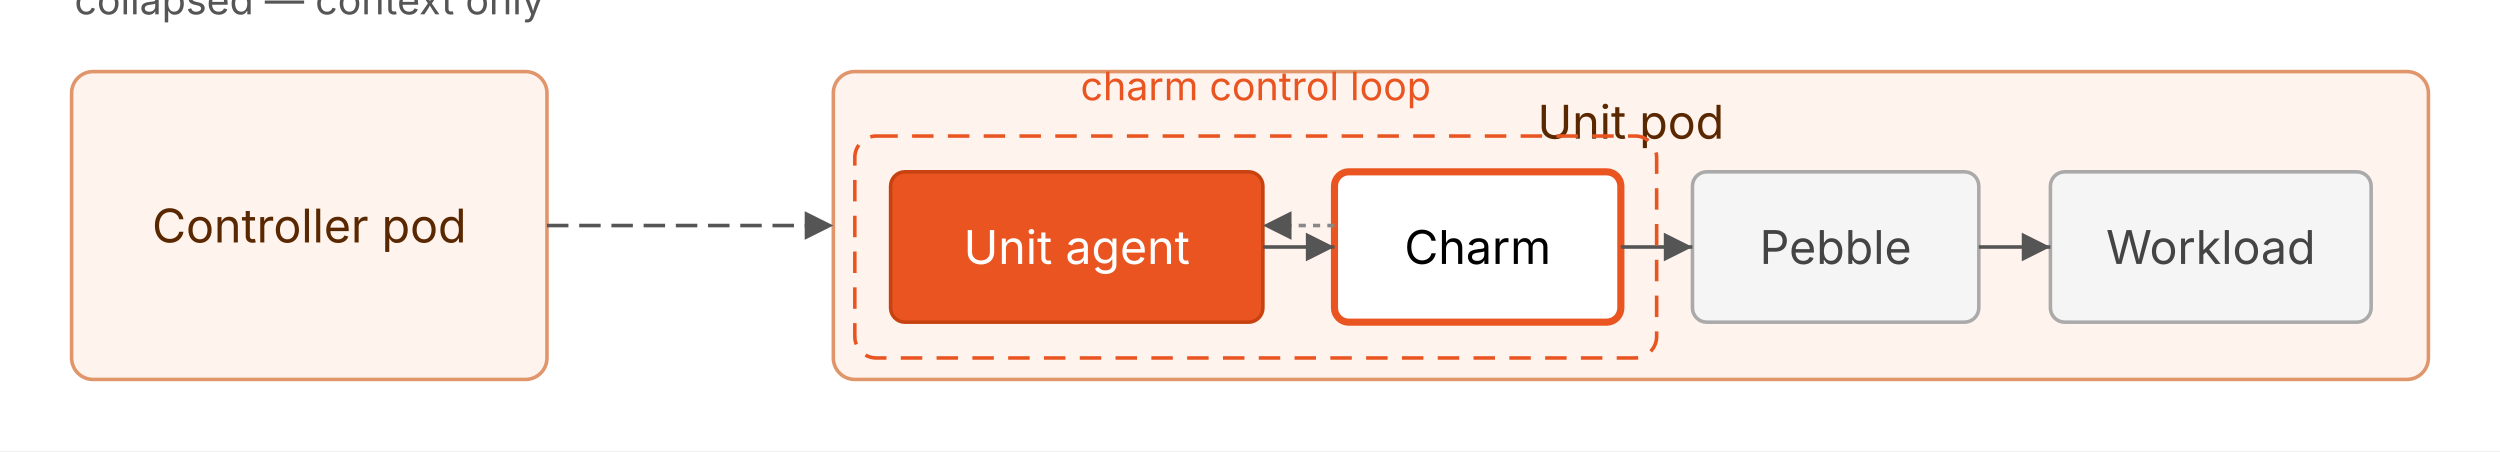
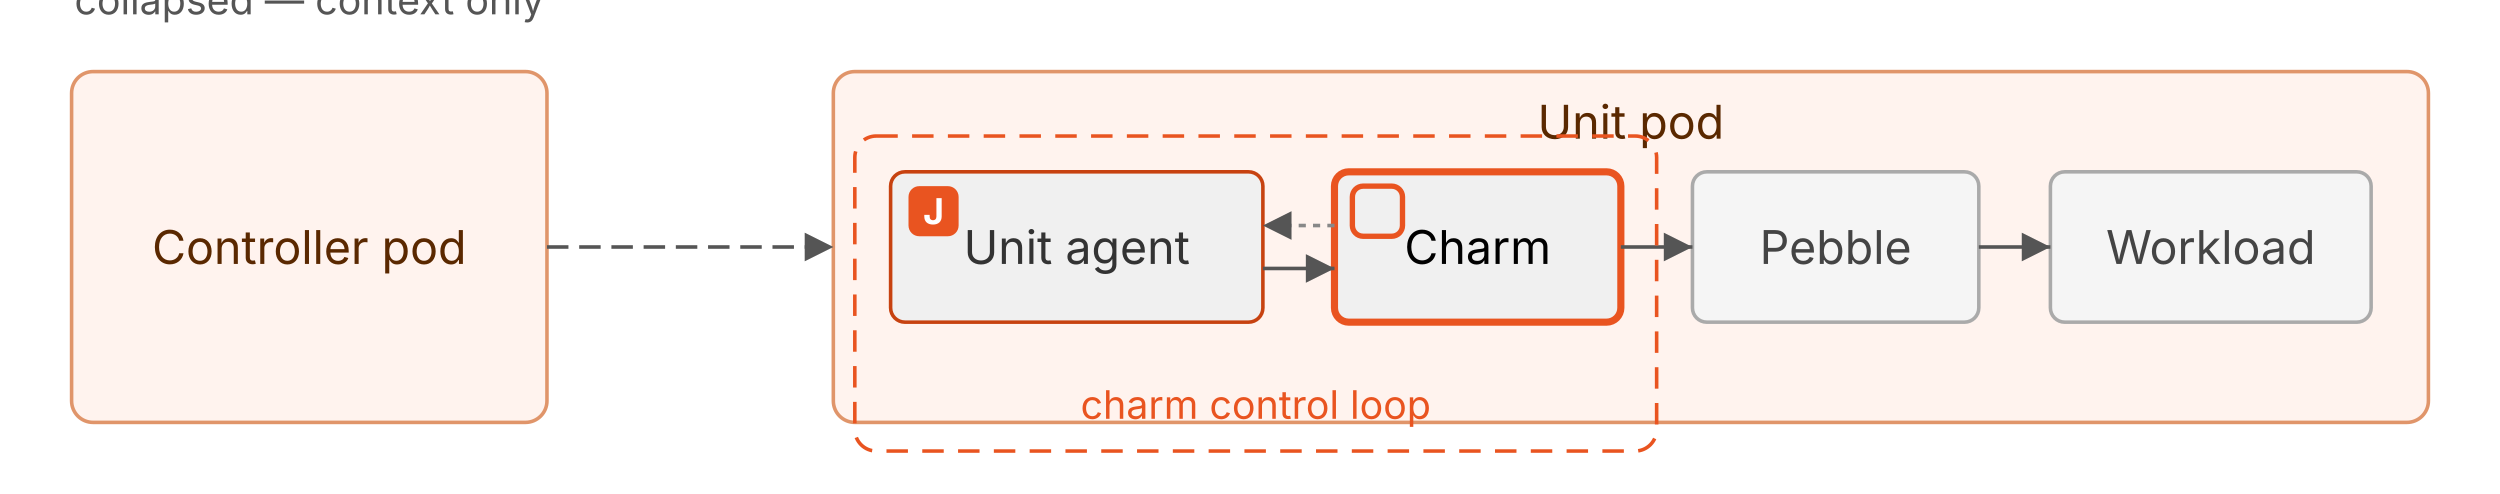
- <svg xmlns="http://www.w3.org/2000/svg" width="698.4" height="126.0" viewBox="0 0 698.4 126.0">
+ <svg xmlns="http://www.w3.org/2000/svg" width="698.4" height="138.0" viewBox="0 0 698.4 138.0">
  <defs>
    <marker markerWidth="8" markerHeight="8" viewBox="0 0 8 8" orient="auto" id="arrow" refX="8" refY="4.0">
      <path d="M0,0 L8,4.0 L0,8 Z" fill="#555555" />
    </marker>
    <marker markerWidth="8" markerHeight="8" viewBox="0 0 8 8" orient="auto-start-reverse" id="arrow-start" refX="8" refY="4.0">
      <path d="M0,0 L8,4.0 L0,8 Z" fill="#555555" />
    </marker>
    <marker markerWidth="8" markerHeight="8" viewBox="0 0 8 8" orient="auto" id="arrow-open" refX="8" refY="4.0">
      <path d="M0,0 L8,4.0 L0,8" fill="none" stroke="#555555" stroke-width="1.5" />
    </marker>
    <marker markerWidth="8" markerHeight="8" viewBox="0 0 8 8" orient="auto-start-reverse" id="arrow-open-start" refX="8" refY="4.0">
      <path d="M0,0 L8,4.0 L0,8" fill="none" stroke="#555555" stroke-width="1.5" />
    </marker>
  </defs>
-   <rect x="0" y="0" width="698.4" height="126.0" fill="#FFFFFF" />
+   <rect x="0" y="0" width="698.4" height="138.0" fill="#FFFFFF" />
  <g id="ggarch-nodes">
-     <rect x="232.8" y="20.0" width="445.6" height="86.0" fill="#FFF3EE" stroke="#E0956A" stroke-width="1" rx="6" ry="6" />
+     <rect x="232.8" y="20.0" width="445.6" height="98.0" fill="#FFF3EE" stroke="#E0956A" stroke-width="1" rx="6" ry="6" />
    <text x="455.6" y="34.0" font-size="13" font-family="'Ubuntu Sans', Ubuntu, system-ui, -apple-system, sans-serif" fill="#5A2800" text-anchor="middle" dominant-baseline="central">Unit pod</text>
-     <rect x="248.8" y="48.0" width="104.0" height="42.0" fill="#E95420" stroke="#C74210" stroke-width="1" rx="4" ry="4" />
-     <text x="300.8" y="69.0" font-size="13" font-family="'Ubuntu Sans', Ubuntu, system-ui, -apple-system, sans-serif" fill="#FFFFFF" text-anchor="middle" dominant-baseline="central">Unit agent</text>
-     <rect x="372.8" y="48.0" width="80.0" height="42.0" fill="#FFFFFF" stroke="#E95420" stroke-width="2" rx="4" ry="4" />
+     <rect x="248.8" y="48.0" width="104.0" height="42.0" fill="#F0F0F0" stroke="#C74210" stroke-width="1" rx="4" ry="4" />
+     <text x="300.8" y="69.0" font-size="13" font-family="'Ubuntu Sans', Ubuntu, system-ui, -apple-system, sans-serif" fill="#333333" text-anchor="middle" dominant-baseline="central">Unit agent</text>
+     <rect x="253.8" y="52.0" width="14" height="14" fill="#E95420" stroke="none" rx="3" ry="3" />
+     <text x="260.8" y="59.0" font-size="10" font-family="'Ubuntu Sans', Ubuntu, system-ui, -apple-system, sans-serif" fill="#FFFFFF" text-anchor="middle" dominant-baseline="central" font-weight="bold">J</text>
+     <rect x="372.8" y="48.0" width="80.0" height="42.0" fill="#F0F0F0" stroke="#E95420" stroke-width="2" rx="4" ry="4" />
    <text x="412.8" y="69.0" font-size="13" font-family="'Ubuntu Sans', Ubuntu, system-ui, -apple-system, sans-serif" fill="#000000" text-anchor="middle" dominant-baseline="central">Charm</text>
+     <rect x="377.8" y="52.0" width="14" height="14" fill="none" stroke="#E95420" stroke-width="1.5" rx="3" ry="3" />
    <rect x="472.8" y="48.0" width="80.0" height="42.0" fill="#F5F5F5" stroke="#AAAAAA" stroke-width="1" rx="4" ry="4" />
    <text x="512.8" y="69.0" font-size="13" font-family="'Ubuntu Sans', Ubuntu, system-ui, -apple-system, sans-serif" fill="#444444" text-anchor="middle" dominant-baseline="central">Pebble</text>
    <rect x="572.8" y="48.0" width="89.6" height="42.0" fill="#F5F5F5" stroke="#AAAAAA" stroke-width="1" rx="4" ry="4" />
    <text x="617.6" y="69.0" font-size="13" font-family="'Ubuntu Sans', Ubuntu, system-ui, -apple-system, sans-serif" fill="#444444" text-anchor="middle" dominant-baseline="central">Workload</text>
-     <rect x="20.0" y="20.0" width="132.8" height="86.0" fill="#FFF3EE" stroke="#E0956A" stroke-width="1" rx="6" ry="6" />
-     <text x="86.4" y="63.0" font-size="13" font-family="'Ubuntu Sans', Ubuntu, system-ui, -apple-system, sans-serif" fill="#5A2800" text-anchor="middle" dominant-baseline="central">Controller pod</text>
+     <rect x="20.0" y="20.0" width="132.8" height="98.0" fill="#FFF3EE" stroke="#E0956A" stroke-width="1" rx="6" ry="6" />
+     <text x="86.4" y="69.0" font-size="13" font-family="'Ubuntu Sans', Ubuntu, system-ui, -apple-system, sans-serif" fill="#5A2800" text-anchor="middle" dominant-baseline="central">Controller pod</text>
  </g>
  <g id="ggarch-edges">
-     <path d="M 152.8 63.0 L 232.8 63.0" fill="none" stroke="#555555" stroke-width="1" stroke-linejoin="round" stroke-dasharray="6,3" marker-end="url(#arrow)" />
-     <path d="M 352.8 69.0 L 372.8 69.0" fill="none" stroke="#555555" stroke-width="1" stroke-linejoin="round" marker-end="url(#arrow)" />
+     <path d="M 152.8 69.0 L 232.8 69.0" fill="none" stroke="#555555" stroke-width="1" stroke-linejoin="round" stroke-dasharray="6,3" marker-end="url(#arrow)" />
+     <path d="M 352.8 75.0 L 372.8 75.0" fill="none" stroke="#555555" stroke-width="1" stroke-linejoin="round" marker-end="url(#arrow)" />
    <path d="M 372.8 63.0 L 352.8 63.0" fill="none" stroke="#888888" stroke-width="1" stroke-linejoin="round" stroke-dasharray="2,2" marker-end="url(#arrow)" />
    <path d="M 452.8 69.0 L 472.8 69.0" fill="none" stroke="#555555" stroke-width="1" stroke-linejoin="round" marker-end="url(#arrow)" />
    <path d="M 552.8 69.0 L 572.8 69.0" fill="none" stroke="#555555" stroke-width="1" stroke-linejoin="round" marker-end="url(#arrow)" />
  </g>
  <g id="ggarch-annotations">
    <text x="86.4" y="4.0" font-size="11" font-family="'Ubuntu Sans', Ubuntu, system-ui, -apple-system, sans-serif" fill="#555555" text-anchor="middle" dominant-baseline="auto">collapsed — context only</text>
-     <rect x="238.8" y="38.0" width="224.0" height="62.0" fill="none" stroke="#E95420" stroke-width="1" rx="6" ry="6" stroke-dasharray="6,4" />
-     <text x="350.8" y="24.0" font-size="11" font-family="'Ubuntu Sans', Ubuntu, system-ui, -apple-system, sans-serif" fill="#E95420" text-anchor="middle" dominant-baseline="central">charm control loop</text>
+     <rect x="238.8" y="38.0" width="224.0" height="88.0" fill="none" stroke="#E95420" stroke-width="1" rx="6" ry="6" stroke-dasharray="6,4" />
+     <text x="350.8" y="113.0" font-size="11" font-family="'Ubuntu Sans', Ubuntu, system-ui, -apple-system, sans-serif" fill="#E95420" text-anchor="middle" dominant-baseline="central">charm control loop</text>
  </g>
</svg>
